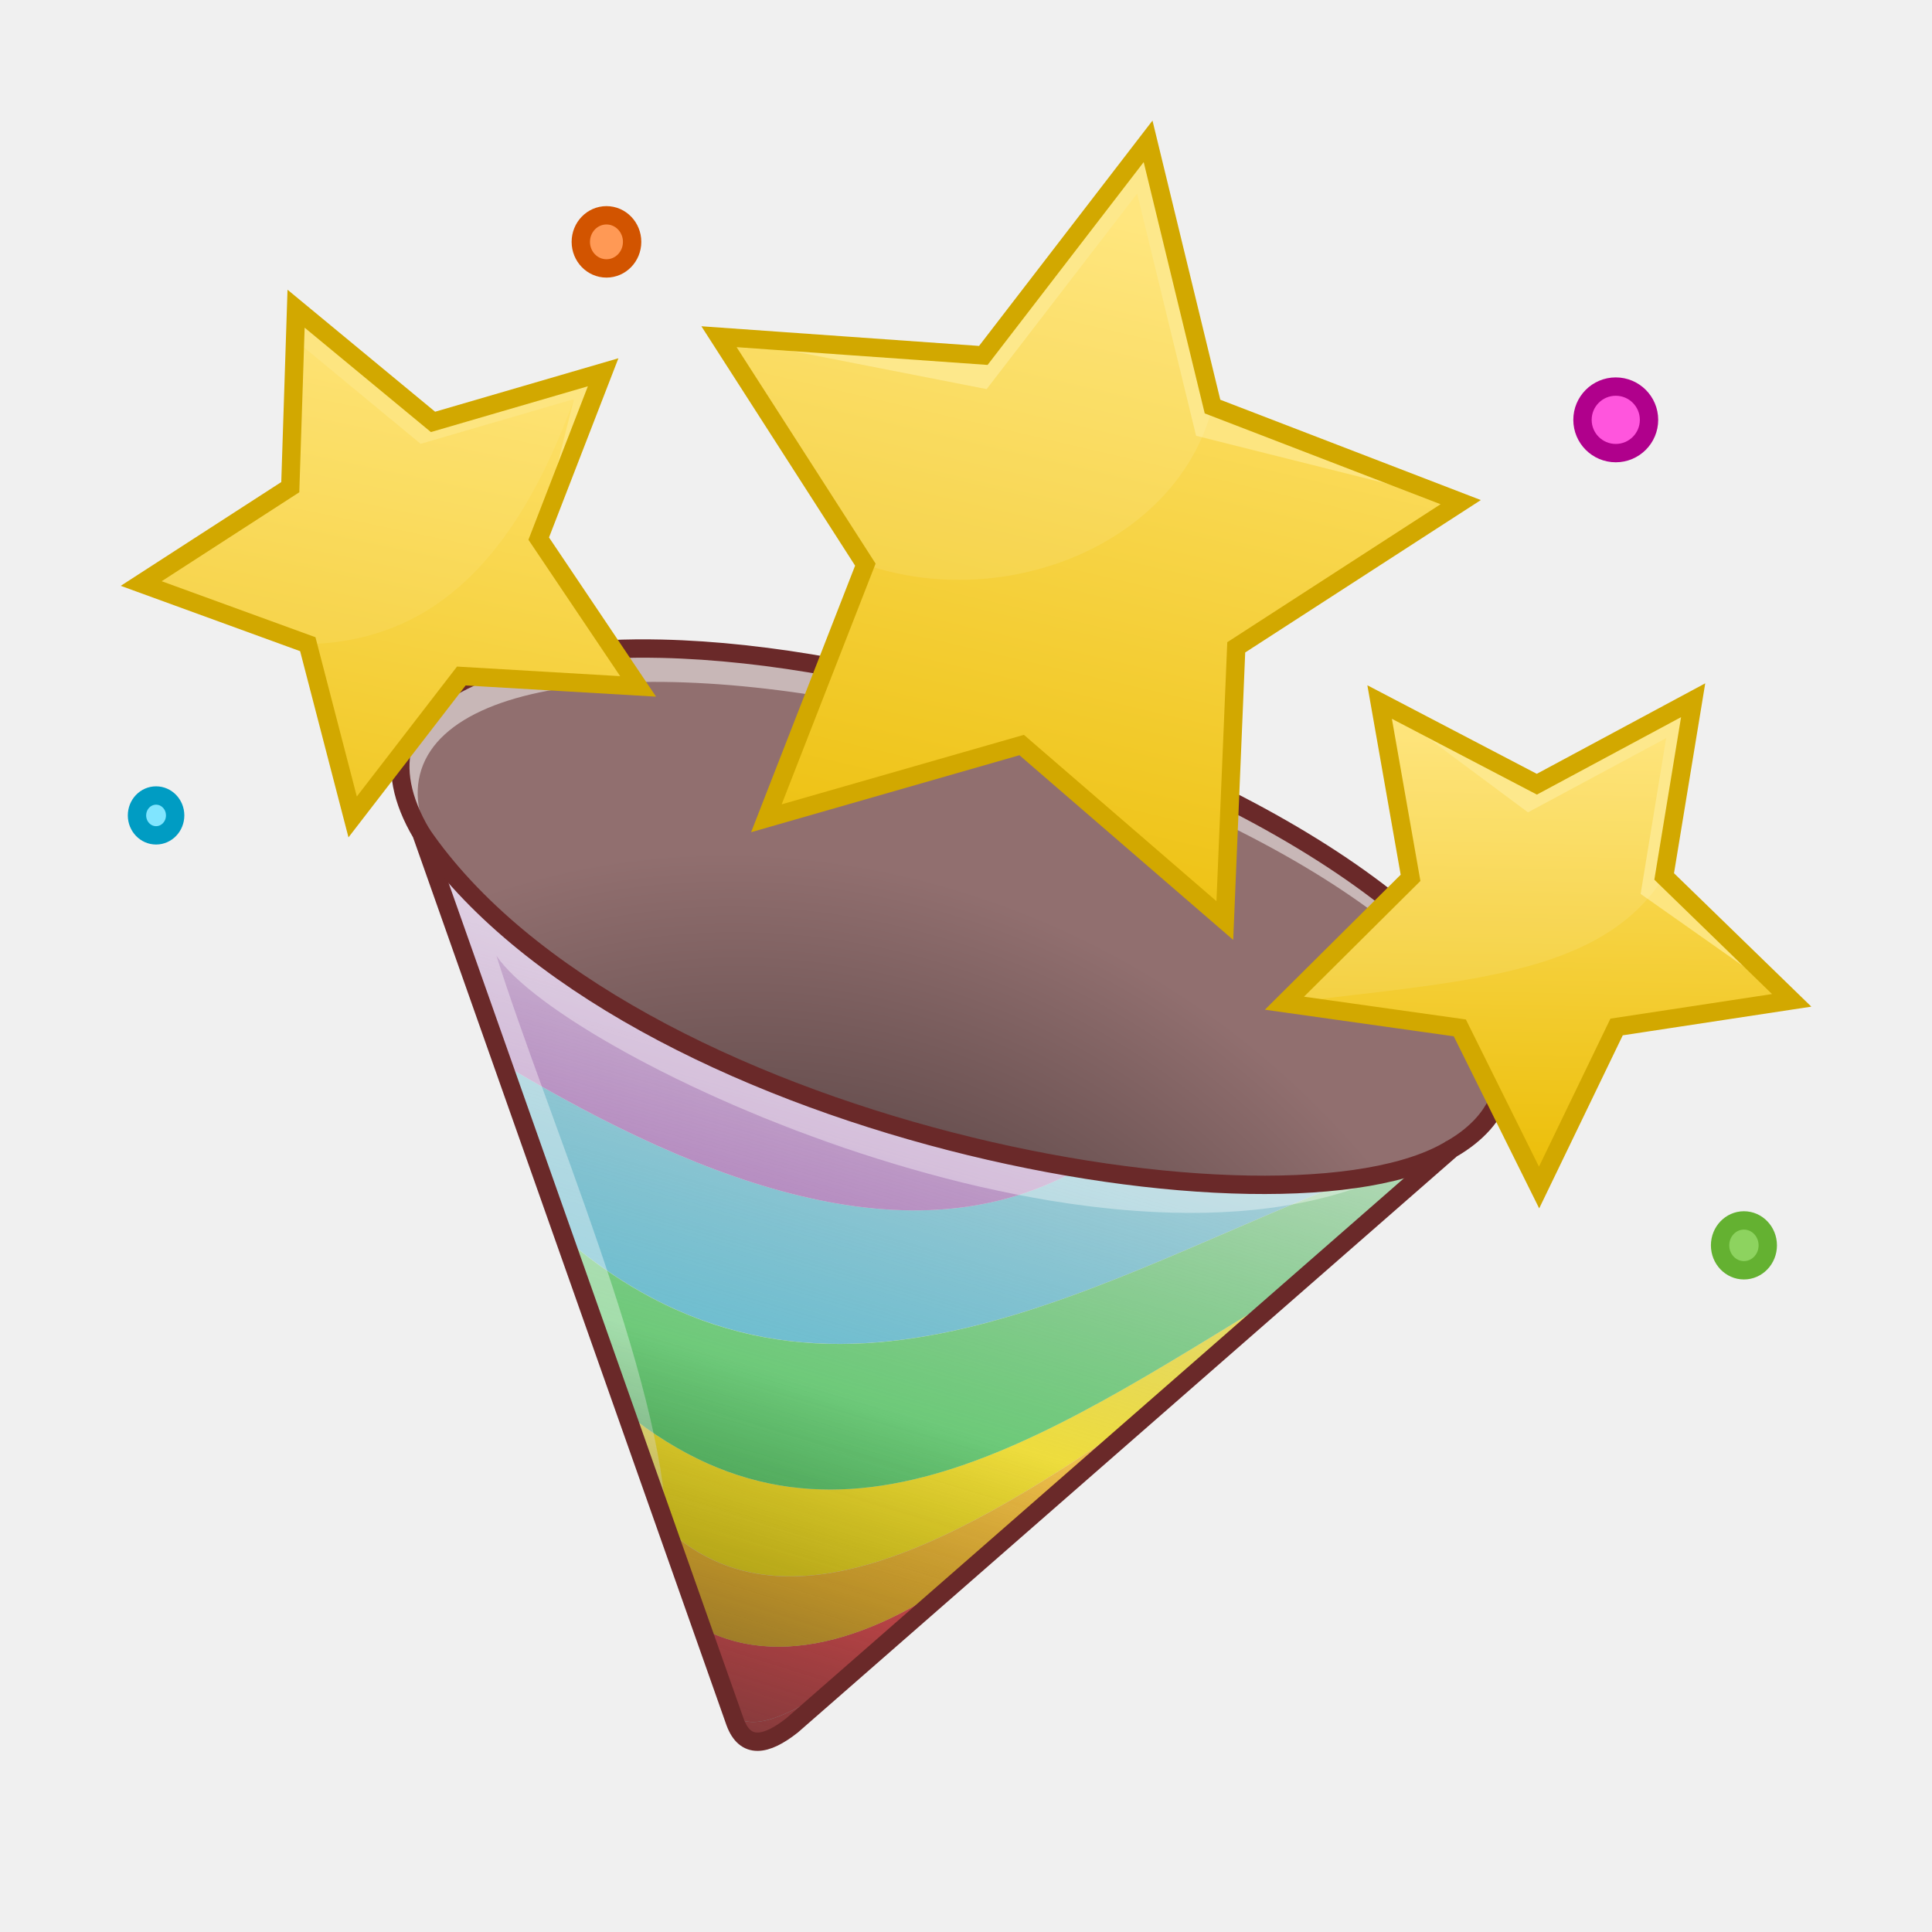
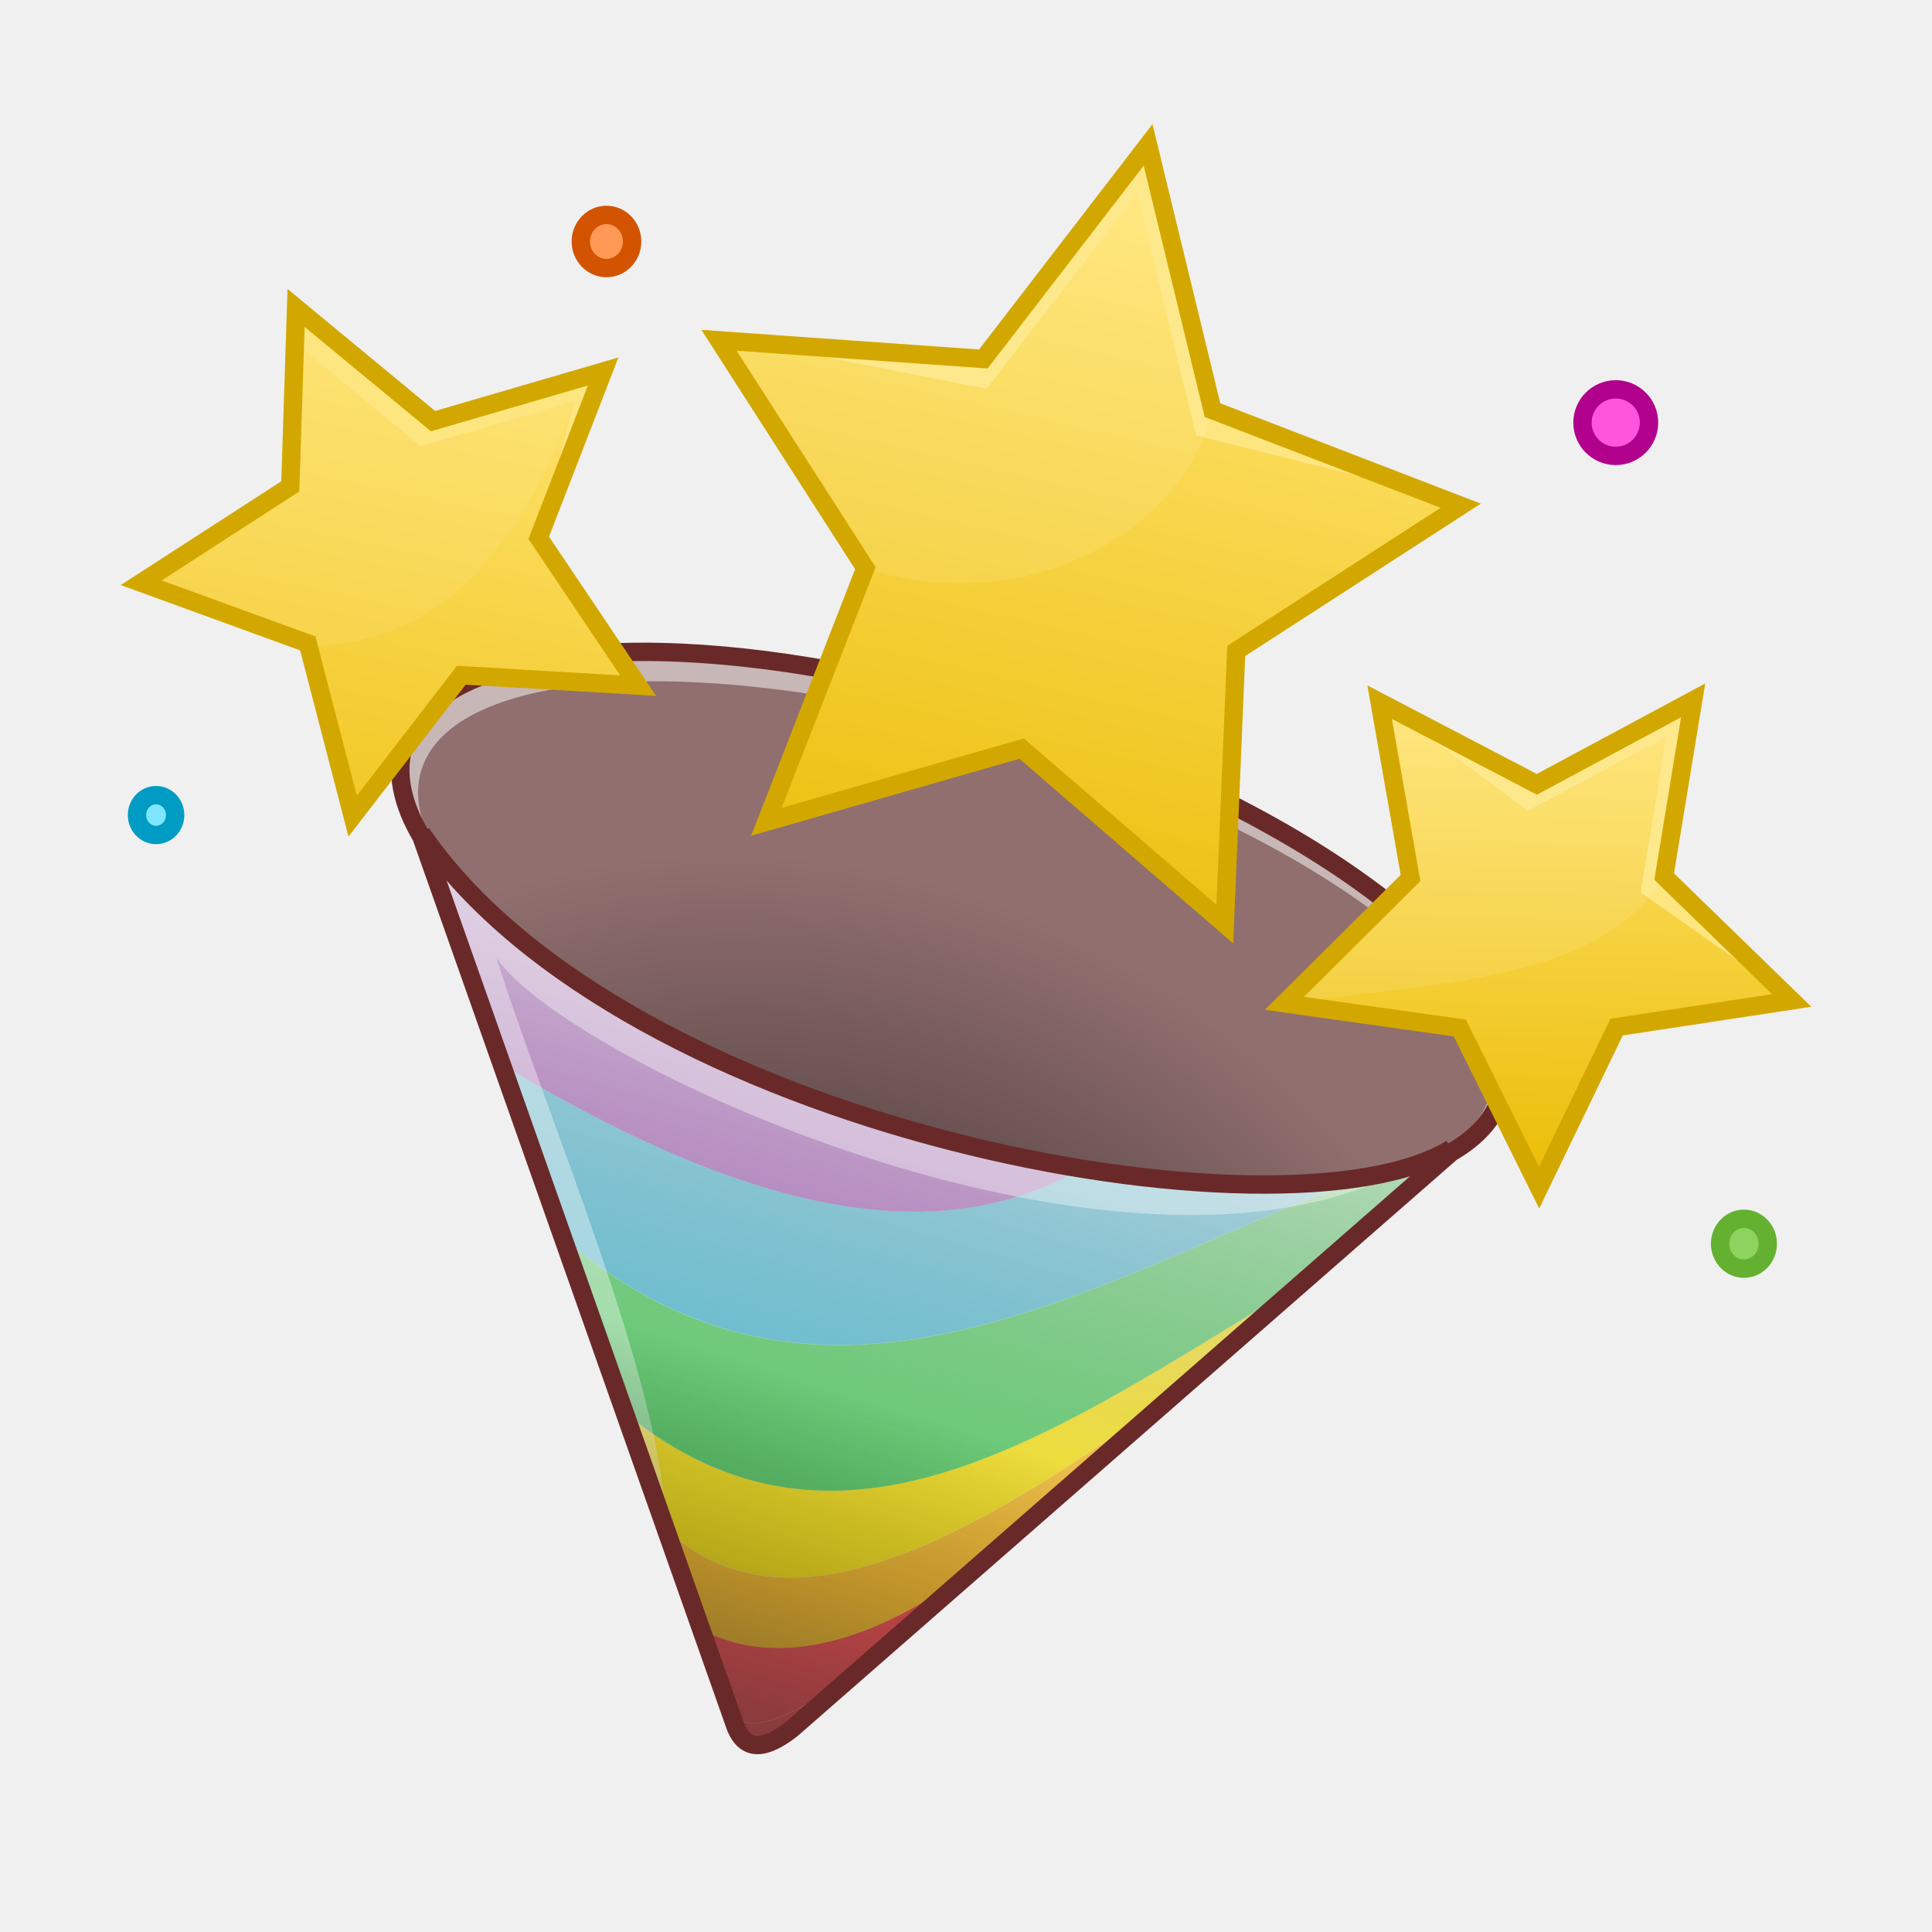
- <svg xmlns="http://www.w3.org/2000/svg" xmlns:xlink="http://www.w3.org/1999/xlink" width="32" height="32" viewBox="0 0 32 32" version="1.1" id="svg8">
-   <defs id="defs2">
-     <linearGradient xlink:href="#linearGradient1621" id="linearGradient1265-4" x1="87.17" y1="119.795" x2="115.912" y2="89.81" gradientUnits="userSpaceOnUse" gradientTransform="matrix(0.249431,-0.1574166,0.1561484,0.2514568,-35.99898,1091.41)" />
-     <linearGradient id="linearGradient1621">
-       <stop id="stop1617" offset="0" style="stop-color:#eabb00;stop-opacity:1" />
-       <stop id="stop1619" offset="1" style="stop-color:#ffe371;stop-opacity:1" />
+ <svg xmlns="http://www.w3.org/2000/svg" xmlns:xlink="http://www.w3.org/1999/xlink" version="1.1" viewBox="0 0 32 32">
+   <defs>
+     <linearGradient id="c" x1="87.17" x2="115.91" y1="119.79" y2="89.81" gradientTransform="matrix(.24943 -.15742 .15615 .25146 -35.999 1091.4)" gradientUnits="userSpaceOnUse" xlink:href="#a" />
+     <linearGradient id="a">
+       <stop stop-color="#eabb00" offset="0" />
+       <stop stop-color="#ffe371" offset="1" />
    </linearGradient>
-     <linearGradient xlink:href="#linearGradient1621" id="linearGradient1242-4" gradientUnits="userSpaceOnUse" x1="116.084" y1="114.283" x2="103.307" y2="89.058" gradientTransform="matrix(0.2548402,0.1368117,-0.1357095,0.2569099,11.5985,1065.328)" />
-     <linearGradient xlink:href="#linearGradient1621" id="linearGradient1195-3" x1="105.048" y1="117.089" x2="109.195" y2="88.456" gradientUnits="userSpaceOnUse" gradientTransform="matrix(0.4447503,0.03652869,-0.03539217,0.4590323,-26.69726,1049.602)" />
-     <radialGradient xlink:href="#linearGradient1172" id="radialGradient905-0" cx="126.183" cy="138.748" fx="126.183" fy="138.748" r="29.199" gradientTransform="matrix(-0.02256894,-0.3841646,0.4305293,0.01491422,303.3742,1109.51)" gradientUnits="userSpaceOnUse" />
-     <linearGradient id="linearGradient1172">
-       <stop style="stop-color:#241c1c;stop-opacity:1" offset="0" id="stop1168" />
-       <stop style="stop-color:#916f6f;stop-opacity:1" offset="1" id="stop1170" />
+     <linearGradient id="d" x1="116.08" x2="103.31" y1="114.28" y2="89.058" gradientTransform="matrix(.25484 .13681 -.13571 .25691 11.599 1065.3)" gradientUnits="userSpaceOnUse" xlink:href="#a" />
+     <linearGradient id="e" x1="105.05" x2="109.19" y1="117.09" y2="88.456" gradientTransform="matrix(.44475 .036529 -.035392 .45903 -26.697 1049.6)" gradientUnits="userSpaceOnUse" xlink:href="#a" />
+     <radialGradient id="b" cx="126.18" cy="138.75" r="29.199" gradientTransform="matrix(-.022569 -.38416 .43053 .014914 303.37 1109.5)" gradientUnits="userSpaceOnUse">
+       <stop stop-color="#241c1c" offset="0" />
+       <stop stop-color="#916f6f" offset="1" />
+     </radialGradient>
+     <linearGradient id="g" x1="72.094" x2="81.703" y1="157.68" y2="126.79" gradientTransform="matrix(.32649 0 0 .32914 -12.512 1071.9)" gradientUnits="userSpaceOnUse">
+       <stop stop-color="#424242" offset="0" />
+       <stop stop-opacity="0" offset="1" />
    </linearGradient>
-     <linearGradient xlink:href="#linearGradient1120" id="linearGradient1142-6" x1="72.094" y1="157.684" x2="81.703" y2="126.792" gradientUnits="userSpaceOnUse" gradientTransform="matrix(0.3264855,0,0,0.3291371,-12.5117,1071.933)" />
-     <linearGradient id="linearGradient1120">
-       <stop id="stop1116" offset="0" style="stop-color:#424242;stop-opacity:1" />
-       <stop id="stop1118" offset="1" style="stop-color:#000000;stop-opacity:0;" />
-     </linearGradient>
-     <linearGradient gradientTransform="matrix(0.3264855,0,0,0.3291371,-12.51589,1071.931)" xlink:href="#linearGradient864" id="linearGradient1142-7-4" x1="91.004" y1="95.026" x2="79.182" y2="135.988" gradientUnits="userSpaceOnUse" />
-     <linearGradient id="linearGradient864">
-       <stop style="stop-color:#ffffff;stop-opacity:1" offset="0" id="stop860" />
-       <stop style="stop-color:#999999;stop-opacity:0" offset="1" id="stop862" />
+     <linearGradient id="f" x1="91.004" x2="79.182" y1="95.026" y2="135.99" gradientTransform="matrix(.32649 0 0 .32914 -12.516 1071.9)" gradientUnits="userSpaceOnUse">
+       <stop stop-color="#fff" offset="0" />
+       <stop stop-color="#999" stop-opacity="0" offset="1" />
    </linearGradient>
  </defs>
-   <g id="layer1" transform="translate(0,-1090.52)">
-     <path style="opacity:1;fill:#ffd42a;fill-opacity:1;fill-rule:nonzero;stroke:none;stroke-width:0.927;stroke-linecap:round;stroke-miterlimit:4;stroke-dasharray:none;stroke-opacity:1;paint-order:fill markers stroke" id="path822-9" d="m 113.96,112.737 -7.326,-5.202 -8.438,3.086 2.683,-8.574 -5.542,-7.071 8.984,-0.098 5.013,-7.456 2.869,8.514 8.64,2.463 -7.211,5.36 z" transform="matrix(0.2881718,0.1547058,-0.1534595,0.2905122,9.952963,1059.806)" />
-     <g transform="matrix(0.4894188,0,0,0.4912326,-57.43466,953.3192)" id="g1068-5-9">
-       <path id="path1049-6-3" d="m 154.197,312.953 0.01,5.557 c -5.673,3.467 -12.872,0.82 -19.852,-3.35 l 0.993,2.797 0.039,0.111 1.053,2.953 c 8.983,7.655 18.224,1.201 27.318,-2.178 v -2.975 z" style="fill:#58c2da;fill-opacity:1;stroke:none;stroke-width:1;stroke-linecap:butt;stroke-linejoin:miter;stroke-miterlimit:4;stroke-dasharray:none;stroke-opacity:1" />
-       <path id="path1047-2-6" d="m 161.32,322.574 c -8.098,4.84 -15.41,10.296 -22.799,4.345 l 1.397,3.909 c 4.503,4.212 11.55,-0.682 17.035,-4.449 z" style="fill:#ffe91d;fill-opacity:1;stroke:none;stroke-width:1;stroke-linecap:butt;stroke-linejoin:miter;stroke-miterlimit:4;stroke-dasharray:none;stroke-opacity:1" />
-       <path id="path815-3-3-9-0" d="m 150.941,331.613 c -3.211,2.658 -6.948,4.118 -9.836,2.586 l 1.027,2.902 0.014,0.025 c 0.774,0.622 2.043,-0.074 3.879,-1.23 z" style="fill:#ff575a;fill-opacity:1;stroke:none;stroke-width:1;stroke-linecap:butt;stroke-linejoin:miter;stroke-miterlimit:4;stroke-dasharray:none;stroke-opacity:1" />
-       <path id="path1049-3-1-6" d="m 131.072,305.898 3.283,9.262 c 6.98,4.169 14.177,6.818 19.85,3.351 l -0.01,-5.559 z" style="fill:#ab63be;fill-opacity:1;stroke:none;stroke-width:1;stroke-linecap:butt;stroke-linejoin:miter;stroke-miterlimit:4;stroke-dasharray:none;stroke-opacity:1" />
-       <path id="path1047-6-2-2" d="m 163.756,315.871 v 2.975 c -9.094,3.378 -18.335,9.833 -27.318,2.178 v 0 l 2.084,5.895 c 7.39,5.951 14.699,0.498 22.797,-4.343 h 0.002 l 6.332,-5.516 z" style="fill:#5bd16a;fill-opacity:1;stroke:none;stroke-width:1;stroke-linecap:butt;stroke-linejoin:miter;stroke-miterlimit:4;stroke-dasharray:none;stroke-opacity:1" />
-       <path id="path1056-7-7-6" d="m 156.953,326.379 c -5.486,3.767 -12.534,8.664 -17.037,4.451 l -0.01,-0.002 1.195,3.373 h 0.002 c 2.891,1.533 6.634,0.07 9.848,-2.594 z" style="fill:#ffc331;fill-opacity:1;stroke:none;stroke-width:1;stroke-linecap:butt;stroke-linejoin:miter;stroke-miterlimit:4;stroke-dasharray:none;stroke-opacity:1" />
-       <path id="path815-5-0-1" d="m 146.023,335.898 c -1.836,1.157 -3.105,1.852 -3.879,1.23 l -0.014,-0.025 0.107,0.305 c 0.339,0.919 1.042,0.806 1.93,0.107 z" style="fill:#ff575a;fill-opacity:1;stroke:none;stroke-width:1;stroke-linecap:butt;stroke-linejoin:miter;stroke-miterlimit:4;stroke-dasharray:none;stroke-opacity:1" />
+   <g transform="translate(0 -1090.5)">
+     <path transform="matrix(.28817 .15471 -.15346 .29051 9.953 1059.8)" d="m113.96 112.74-7.326-5.202-8.438 3.086 2.683-8.574-5.542-7.071 8.984-0.098 5.013-7.456 2.869 8.514 8.64 2.463-7.211 5.36z" fill="#ffd42a" style="paint-order:fill markers stroke" />
+     <g transform="matrix(.48942 0 0 .49123 -57.435 953.32)">
+       <path d="m154.2 312.95 0.01 5.557c-5.673 3.467-12.872 0.82-19.852-3.349l0.993 2.797 0.039 0.111 1.053 2.953c8.983 7.655 18.224 1.201 27.318-2.178v-2.975z" fill="#58c2da" />
+       <path d="m161.32 322.57c-8.098 4.84-15.41 10.296-22.799 4.345l1.397 3.909c4.503 4.212 11.55-0.682 17.035-4.449z" fill="#ffe91d" />
+       <path d="m150.94 331.61c-3.211 2.658-6.948 4.118-9.836 2.586l1.027 2.902 0.014 0.025c0.774 0.622 2.043-0.074 3.879-1.23z" fill="#ff575a" />
+       <path d="m131.07 305.9 3.283 9.262c6.98 4.17 14.177 6.818 19.85 3.352l-0.01-5.559z" fill="#ab63be" />
+       <path d="m163.76 315.87v2.975c-9.094 3.378-18.335 9.833-27.318 2.178l2.084 5.895c7.39 5.951 14.699 0.498 22.797-4.343h2e-3l6.332-5.516z" fill="#5bd16a" />
+       <path d="m156.95 326.38c-5.486 3.767-12.534 8.664-17.037 4.451l-0.01-2e-3 1.195 3.373h2e-3c2.891 1.533 6.634 0.07 9.848-2.594z" fill="#ffc331" />
+       <path d="m146.02 335.9c-1.836 1.157-3.105 1.852-3.879 1.23l-0.014-0.025 0.107 0.305c0.339 0.919 1.042 0.806 1.93 0.107z" fill="#ff575a" />
    </g>
-     <path style="fill:url(#linearGradient1142-7-4);fill-opacity:1;stroke:none;stroke-width:0.304;stroke-linecap:butt;stroke-linejoin:miter;stroke-miterlimit:4;stroke-dasharray:none;stroke-opacity:1" d="m 6.71,1103.585 5.465,15.479 c 0.166,0.451 0.511,0.397 0.945,0.053 l 11.494,-10.049 z" id="path815-2-3-6" />
-     <path style="opacity:0.373;fill:#ffffff;fill-opacity:1;stroke:none;stroke-width:0.304;stroke-linecap:butt;stroke-linejoin:miter;stroke-miterlimit:4;stroke-dasharray:none;stroke-opacity:1" d="m 6.71,1103.585 c 4.328,12.247 0,0 4.328,12.247 -0.056,-2.45 -1.993,-6.868 -2.815,-9.481 1.145,1.697 10.024,5.817 14.76,3.637 -4.734,1.076 -14.913,-2.241 -16.273,-6.404 z" id="path1275-2" />
-     <path style="fill:url(#linearGradient1142-6);fill-opacity:1;stroke:none;stroke-width:0.304;stroke-linecap:butt;stroke-linejoin:miter;stroke-miterlimit:4;stroke-dasharray:none;stroke-opacity:1" d="m 6.714,1103.587 5.465,15.479 c 0.166,0.452 0.511,0.397 0.945,0.053 l 11.494,-10.049 z" id="path815-2-8" />
-     <ellipse style="opacity:1;fill:#c8b7b7;fill-opacity:1;fill-rule:nonzero;stroke:none;stroke-width:0.304;stroke-linecap:round;stroke-miterlimit:4;stroke-dasharray:none;stroke-opacity:1;paint-order:fill markers stroke" id="path817-6" cx="347.071" cy="1048.36" rx="9.54" ry="3.543" transform="matrix(0.9524432,0.3047161,-0.3002704,0.9538541,0,0)" />
-     <path style="opacity:1;fill:#fde580;fill-opacity:1;fill-rule:nonzero;stroke:none;stroke-width:0.927;stroke-linecap:round;stroke-miterlimit:4;stroke-dasharray:none;stroke-opacity:1;paint-order:fill markers stroke" id="path822-6-6" d="m 113.96,112.737 -7.326,-5.202 -8.438,3.086 2.683,-8.574 -5.542,-7.071 8.984,-0.098 5.013,-7.456 2.869,8.514 8.64,2.463 -7.211,5.36 z" transform="matrix(0.2881718,0.1547058,-0.1534595,0.2905122,9.952963,1059.806)" />
-     <ellipse style="opacity:1;fill:url(#radialGradient905-0);fill-opacity:1;fill-rule:nonzero;stroke:none;stroke-width:0.304;stroke-linecap:round;stroke-miterlimit:4;stroke-dasharray:none;stroke-opacity:1;paint-order:fill markers stroke" id="path817-3-4" cx="359.253" cy="1052.63" rx="9.25" ry="3.327" transform="matrix(0.9558087,0.2939893,-0.3111792,0.9503512,0,0)" />
-     <path style="opacity:1;fill:#fde580;fill-opacity:1;fill-rule:nonzero;stroke:none;stroke-width:0.613;stroke-linecap:round;stroke-miterlimit:4;stroke-dasharray:none;stroke-opacity:1;paint-order:fill markers stroke" id="path822-61-9" d="m 113.96,112.737 -7.326,-5.202 -8.438,3.086 2.683,-8.574 -5.542,-7.071 8.984,-0.098 5.013,-7.456 2.869,8.514 8.64,2.463 -7.211,5.36 z" transform="matrix(0.4868428,0.03998588,-0.03874178,0.5024765,-30.82556,1044.562)" />
-     <path style="opacity:1;fill:#fde580;fill-opacity:1;fill-rule:nonzero;stroke:none;stroke-width:0.927;stroke-linecap:round;stroke-miterlimit:4;stroke-dasharray:none;stroke-opacity:1;paint-order:fill markers stroke" id="path822-7-5" d="m 113.96,112.737 -7.326,-5.202 -8.438,3.086 2.683,-8.574 -5.542,-7.071 8.984,-0.098 5.013,-7.456 2.869,8.514 8.64,2.463 -7.211,5.36 z" transform="matrix(0.2767325,-0.1746466,0.1732396,0.2789799,-40.49724,1090.339)" />
-     <ellipse style="opacity:1;fill:#ff9955;fill-opacity:1;fill-rule:nonzero;stroke:#d25400;stroke-width:0.304;stroke-linecap:round;stroke-miterlimit:4;stroke-dasharray:none;stroke-opacity:1;paint-order:fill markers stroke" id="path1108-0" cx="10.045" cy="1094.526" rx="0.425" ry="0.44" />
-     <ellipse style="opacity:1;fill:#ff55dd;fill-opacity:1;fill-rule:nonzero;stroke:#b0008c;stroke-width:0.304;stroke-linecap:round;stroke-miterlimit:4;stroke-dasharray:none;stroke-opacity:1;paint-order:fill markers stroke" id="path1110-4" cx="26.762" cy="1097.474" rx="0.551" ry="0.551" />
-     <ellipse style="opacity:1;fill:#80e5ff;fill-opacity:1;fill-rule:nonzero;stroke:#009cc3;stroke-width:0.304;stroke-linecap:round;stroke-miterlimit:4;stroke-dasharray:none;stroke-opacity:1;paint-order:fill markers stroke" id="path1112-8" cx="2.585" cy="1104.026" rx="0.316" ry="0.33" />
-     <ellipse style="opacity:1;fill:#8dd35f;fill-opacity:1;fill-rule:nonzero;stroke:#64b131;stroke-width:0.304;stroke-linecap:round;stroke-miterlimit:4;stroke-dasharray:none;stroke-opacity:1;paint-order:fill markers stroke" id="path1114-7" cx="28.885" cy="1111.147" rx="0.395" ry="0.413" />
-     <path style="fill:none;fill-opacity:1;stroke:#6a2929;stroke-width:0.304;stroke-linecap:butt;stroke-linejoin:miter;stroke-miterlimit:4;stroke-dasharray:none;stroke-opacity:1" d="m 10.961,1101.265 a 9.54,3.543 17.784 0 0 -4.271,1.548 9.54,3.543 17.784 0 0 0.29,1.512 l 5.196,14.719 c 0.166,0.451 0.51,0.396 0.944,0.053 l 10.919,-9.546 a 9.54,3.543 17.784 0 0 0.822,-0.924 9.54,3.543 17.784 0 0 -8.022,-6.286 9.54,3.543 17.784 0 0 -5.879,-1.076 z" id="path815-2-5-1" />
-     <path style="opacity:1;fill:url(#linearGradient1195-3);fill-opacity:1;fill-rule:nonzero;stroke:none;stroke-width:0.304;stroke-linecap:round;stroke-miterlimit:4;stroke-dasharray:none;stroke-opacity:1;paint-order:fill markers stroke" d="m 18.835,1093.725 -2.493,3.24 -4.432,-0.868 2.424,3.775 -1.639,4.201 4.228,-1.213 3.365,2.907 0.189,-4.525 3.718,-2.405 -4.384,-1.099 z" id="path822-61-6-7" />
-     <path style="opacity:1;fill:url(#linearGradient1242-4);fill-opacity:1;fill-rule:nonzero;stroke:none;stroke-width:0.304;stroke-linecap:round;stroke-miterlimit:4;stroke-dasharray:none;stroke-opacity:1;paint-order:fill markers stroke" d="m 27.597,1102.745 -2.289,1.23 -2.456,-1.828 0.512,2.912 -2.089,2.076 2.905,0.409 1.313,2.644 1.284,-2.659 2.9,-0.441 -2.503,-1.762 z" id="path822-6-0-2" />
-     <path style="opacity:1;fill:url(#linearGradient1265-4);fill-opacity:1;fill-rule:nonzero;stroke:none;stroke-width:0.304;stroke-linecap:round;stroke-miterlimit:4;stroke-dasharray:none;stroke-opacity:1;paint-order:fill markers stroke" d="m 4.923,1096.181 -0.115,2.407 -2.469,1.596 2.759,1.005 0.743,2.861 1.8,-2.334 2.928,0.172 -1.646,-2.448 0.584,-2.31 -2.54,0.741 z" id="path822-7-6-7" />
-     <path style="opacity:0.1;fill:#ffffff;fill-opacity:1;fill-rule:nonzero;stroke:none;stroke-width:0.304;stroke-linecap:round;stroke-miterlimit:4;stroke-dasharray:none;stroke-opacity:1;paint-order:fill markers stroke" d="m 28.044,1102.118 -2.589,1.391 -2.604,-1.361 0.512,2.912 -2.089,2.076 c 2.943,-0.365 5.249,-0.441 6.29,-2.099 z" id="path822-6-0-1-2" />
-     <path style="opacity:0.1;fill:#fffdf7;fill-opacity:1;fill-rule:nonzero;stroke:none;stroke-width:0.304;stroke-linecap:round;stroke-miterlimit:4;stroke-dasharray:none;stroke-opacity:1;paint-order:fill markers stroke" d="m 19.016,1092.861 -2.729,3.546 -4.378,-0.31 2.424,3.775 c 2.368,0.803 5.187,-0.376 5.75,-2.618 z" id="path822-61-6-1-2" />
-     <path style="opacity:0.1;fill:#fff5d0;fill-opacity:1;fill-rule:nonzero;stroke:none;stroke-width:0.304;stroke-linecap:round;stroke-miterlimit:4;stroke-dasharray:none;stroke-opacity:1;paint-order:fill markers stroke" d="m 4.923,1096.181 -0.115,2.407 -2.469,1.596 2.759,1.005 c 2.047,-0.049 3.441,-1.377 4.41,-4.06 l -2.54,0.741 z" id="path822-7-6-8-6" />
-     <path style="opacity:1;fill:none;fill-opacity:1;fill-rule:nonzero;stroke:#d2a800;stroke-width:0.304;stroke-linecap:round;stroke-miterlimit:4;stroke-dasharray:none;stroke-opacity:1;paint-order:fill markers stroke" d="m 19.016,1092.861 -2.729,3.546 -4.378,-0.31 2.424,3.775 -1.639,4.201 4.228,-1.213 3.365,2.907 0.189,-4.525 3.718,-2.405 -4.111,-1.583 z" id="path822-61-6-6-1" />
-     <path style="opacity:1;fill:none;fill-opacity:1;fill-rule:nonzero;stroke:#d2a800;stroke-width:0.304;stroke-linecap:round;stroke-miterlimit:4;stroke-dasharray:none;stroke-opacity:1;paint-order:fill markers stroke" d="m 28.044,1102.118 -2.589,1.391 -2.604,-1.361 0.512,2.912 -2.089,2.076 2.905,0.409 1.313,2.644 1.284,-2.659 2.9,-0.441 -2.112,-2.052 z" id="path822-6-0-6-0" />
-     <path style="opacity:1;fill:none;fill-opacity:1;fill-rule:nonzero;stroke:#d2a800;stroke-width:0.304;stroke-linecap:round;stroke-miterlimit:4;stroke-dasharray:none;stroke-opacity:1;paint-order:fill markers stroke" d="m 4.904,1095.633 -0.096,2.956 -2.469,1.596 2.759,1.005 0.743,2.861 1.8,-2.334 2.928,0.172 -1.646,-2.448 1.067,-2.755 -2.818,0.822 z" id="path822-7-6-4-6" />
-     <path style="fill:none;stroke:#6a2929;stroke-width:0.304;stroke-linecap:butt;stroke-linejoin:miter;stroke-miterlimit:4;stroke-dasharray:none;stroke-opacity:1" d="m 6.979,1104.325 c 3.375,4.933 14.295,6.921 17.06,5.225" id="path1863-1" />
+     <path d="m6.71 1103.6 5.465 15.479c0.166 0.451 0.511 0.397 0.945 0.053l11.494-10.049z" fill="url(#f)" />
+     <path d="m6.71 1103.6 4.328 12.247c-0.056-2.45-1.993-6.868-2.815-9.481 1.145 1.697 10.024 5.817 14.76 3.637-4.734 1.076-14.913-2.241-16.273-6.404z" fill="#fff" opacity=".373" />
+     <path d="m6.714 1103.6 5.465 15.479c0.166 0.452 0.511 0.397 0.945 0.053l11.494-10.049z" fill="url(#g)" />
+     <ellipse transform="matrix(.95244 .30472 -.30027 .95385 0 0)" cx="347.07" cy="1048.4" rx="9.54" ry="3.543" fill="#c8b7b7" style="paint-order:fill markers stroke" />
+     <path transform="matrix(.28817 .15471 -.15346 .29051 9.953 1059.8)" d="m113.96 112.74-7.326-5.202-8.438 3.086 2.683-8.574-5.542-7.071 8.984-0.098 5.013-7.456 2.869 8.514 8.64 2.463-7.211 5.36z" fill="#fde580" style="paint-order:fill markers stroke" />
+     <ellipse transform="matrix(.95581 .29399 -.31118 .95035 0 0)" cx="359.25" cy="1052.6" rx="9.25" ry="3.326" fill="url(#b)" style="paint-order:fill markers stroke" />
+     <path transform="matrix(.48684 .039986 -.038742 .50248 -30.826 1044.6)" d="m113.96 112.74-7.326-5.202-8.438 3.086 2.683-8.574-5.542-7.071 8.984-0.098 5.013-7.456 2.869 8.514 8.64 2.463-7.211 5.36z" fill="#fde580" style="paint-order:fill markers stroke" />
+     <path transform="matrix(.27673 -.17465 .17324 .27898 -40.497 1090.3)" d="m113.96 112.74-7.326-5.202-8.438 3.086 2.683-8.574-5.542-7.071 8.984-0.098 5.013-7.456 2.869 8.514 8.64 2.463-7.211 5.36z" fill="#fde580" style="paint-order:fill markers stroke" />
+     <ellipse cx="10.045" cy="1094.5" rx=".425" ry=".44" fill="#f95" stroke="#d25400" stroke-linecap="round" stroke-width=".304" style="paint-order:fill markers stroke" />
+     <ellipse cx="26.762" cy="1097.5" rx=".551" ry=".551" fill="#f5d" stroke="#b0008c" stroke-linecap="round" stroke-width=".304" style="paint-order:fill markers stroke" />
+     <ellipse cx="2.585" cy="1104" rx=".316" ry=".33" fill="#80e5ff" stroke="#009cc3" stroke-linecap="round" stroke-width=".304" style="paint-order:fill markers stroke" />
+     <ellipse cx="28.885" cy="1111.1" rx=".395" ry=".413" fill="#8dd35f" stroke="#64b131" stroke-linecap="round" stroke-width=".304" style="paint-order:fill markers stroke" />
+     <path d="m10.961 1101.3a9.54 3.543 17.784 0 0-4.271 1.548 9.54 3.543 17.784 0 0 0.29 1.512l5.196 14.719c0.166 0.451 0.51 0.396 0.944 0.053l10.919-9.546a9.54 3.543 17.784 0 0 0.822-0.924 9.54 3.543 17.784 0 0-8.022-6.286 9.54 3.543 17.784 0 0-5.879-1.076z" fill="none" stroke="#6a2929" stroke-width=".304" />
+     <path d="m18.835 1093.7-2.493 3.24-4.433-0.868 2.424 3.775-1.639 4.201 4.228-1.213 3.365 2.907 0.189-4.525 3.718-2.405-4.384-1.099z" fill="url(#e)" style="paint-order:fill markers stroke" />
+     <path d="m27.597 1102.7-2.289 1.23-2.456-1.828 0.512 2.912-2.089 2.076 2.905 0.409 1.313 2.644 1.284-2.659 2.9-0.441-2.503-1.762z" fill="url(#d)" style="paint-order:fill markers stroke" />
+     <path d="m4.923 1096.2-0.115 2.407-2.469 1.596 2.759 1.005 0.743 2.861 1.8-2.334 2.928 0.172-1.646-2.448 0.584-2.31-2.54 0.741z" fill="url(#c)" style="paint-order:fill markers stroke" />
+     <path d="m28.044 1102.1-2.589 1.391-2.604-1.361 0.512 2.912-2.089 2.076c2.943-0.365 5.249-0.441 6.29-2.099z" fill="#fff" opacity=".1" style="paint-order:fill markers stroke" />
+     <path d="m19.016 1092.9-2.729 3.546-4.378-0.31 2.424 3.775c2.368 0.803 5.186-0.376 5.75-2.618z" fill="#fffdf7" opacity=".1" style="paint-order:fill markers stroke" />
+     <path d="m4.923 1096.2-0.115 2.407-2.469 1.596 2.759 1.005c2.047-0.049 3.441-1.377 4.41-4.06l-2.54 0.741z" fill="#fff5d0" opacity=".1" style="paint-order:fill markers stroke" />
+     <path d="m19.016 1092.9-2.729 3.546-4.378-0.31 2.424 3.775-1.639 4.201 4.228-1.213 3.365 2.907 0.189-4.525 3.718-2.405-4.111-1.583z" fill="none" stroke="#d2a800" stroke-linecap="round" stroke-width=".304" style="paint-order:fill markers stroke" />
+     <path d="m28.044 1102.1-2.589 1.391-2.604-1.361 0.512 2.912-2.089 2.076 2.905 0.409 1.313 2.644 1.284-2.659 2.9-0.441-2.112-2.052z" fill="none" stroke="#d2a800" stroke-linecap="round" stroke-width=".304" style="paint-order:fill markers stroke" />
+     <path d="m4.904 1095.6-0.096 2.956-2.469 1.596 2.759 1.005 0.743 2.861 1.8-2.334 2.928 0.172-1.646-2.448 1.067-2.755-2.818 0.822z" fill="none" stroke="#d2a800" stroke-linecap="round" stroke-width=".304" style="paint-order:fill markers stroke" />
+     <path d="m6.979 1104.3c3.375 4.933 14.295 6.921 17.06 5.225" fill="none" stroke="#6a2929" stroke-width=".304" />
  </g>
</svg>
